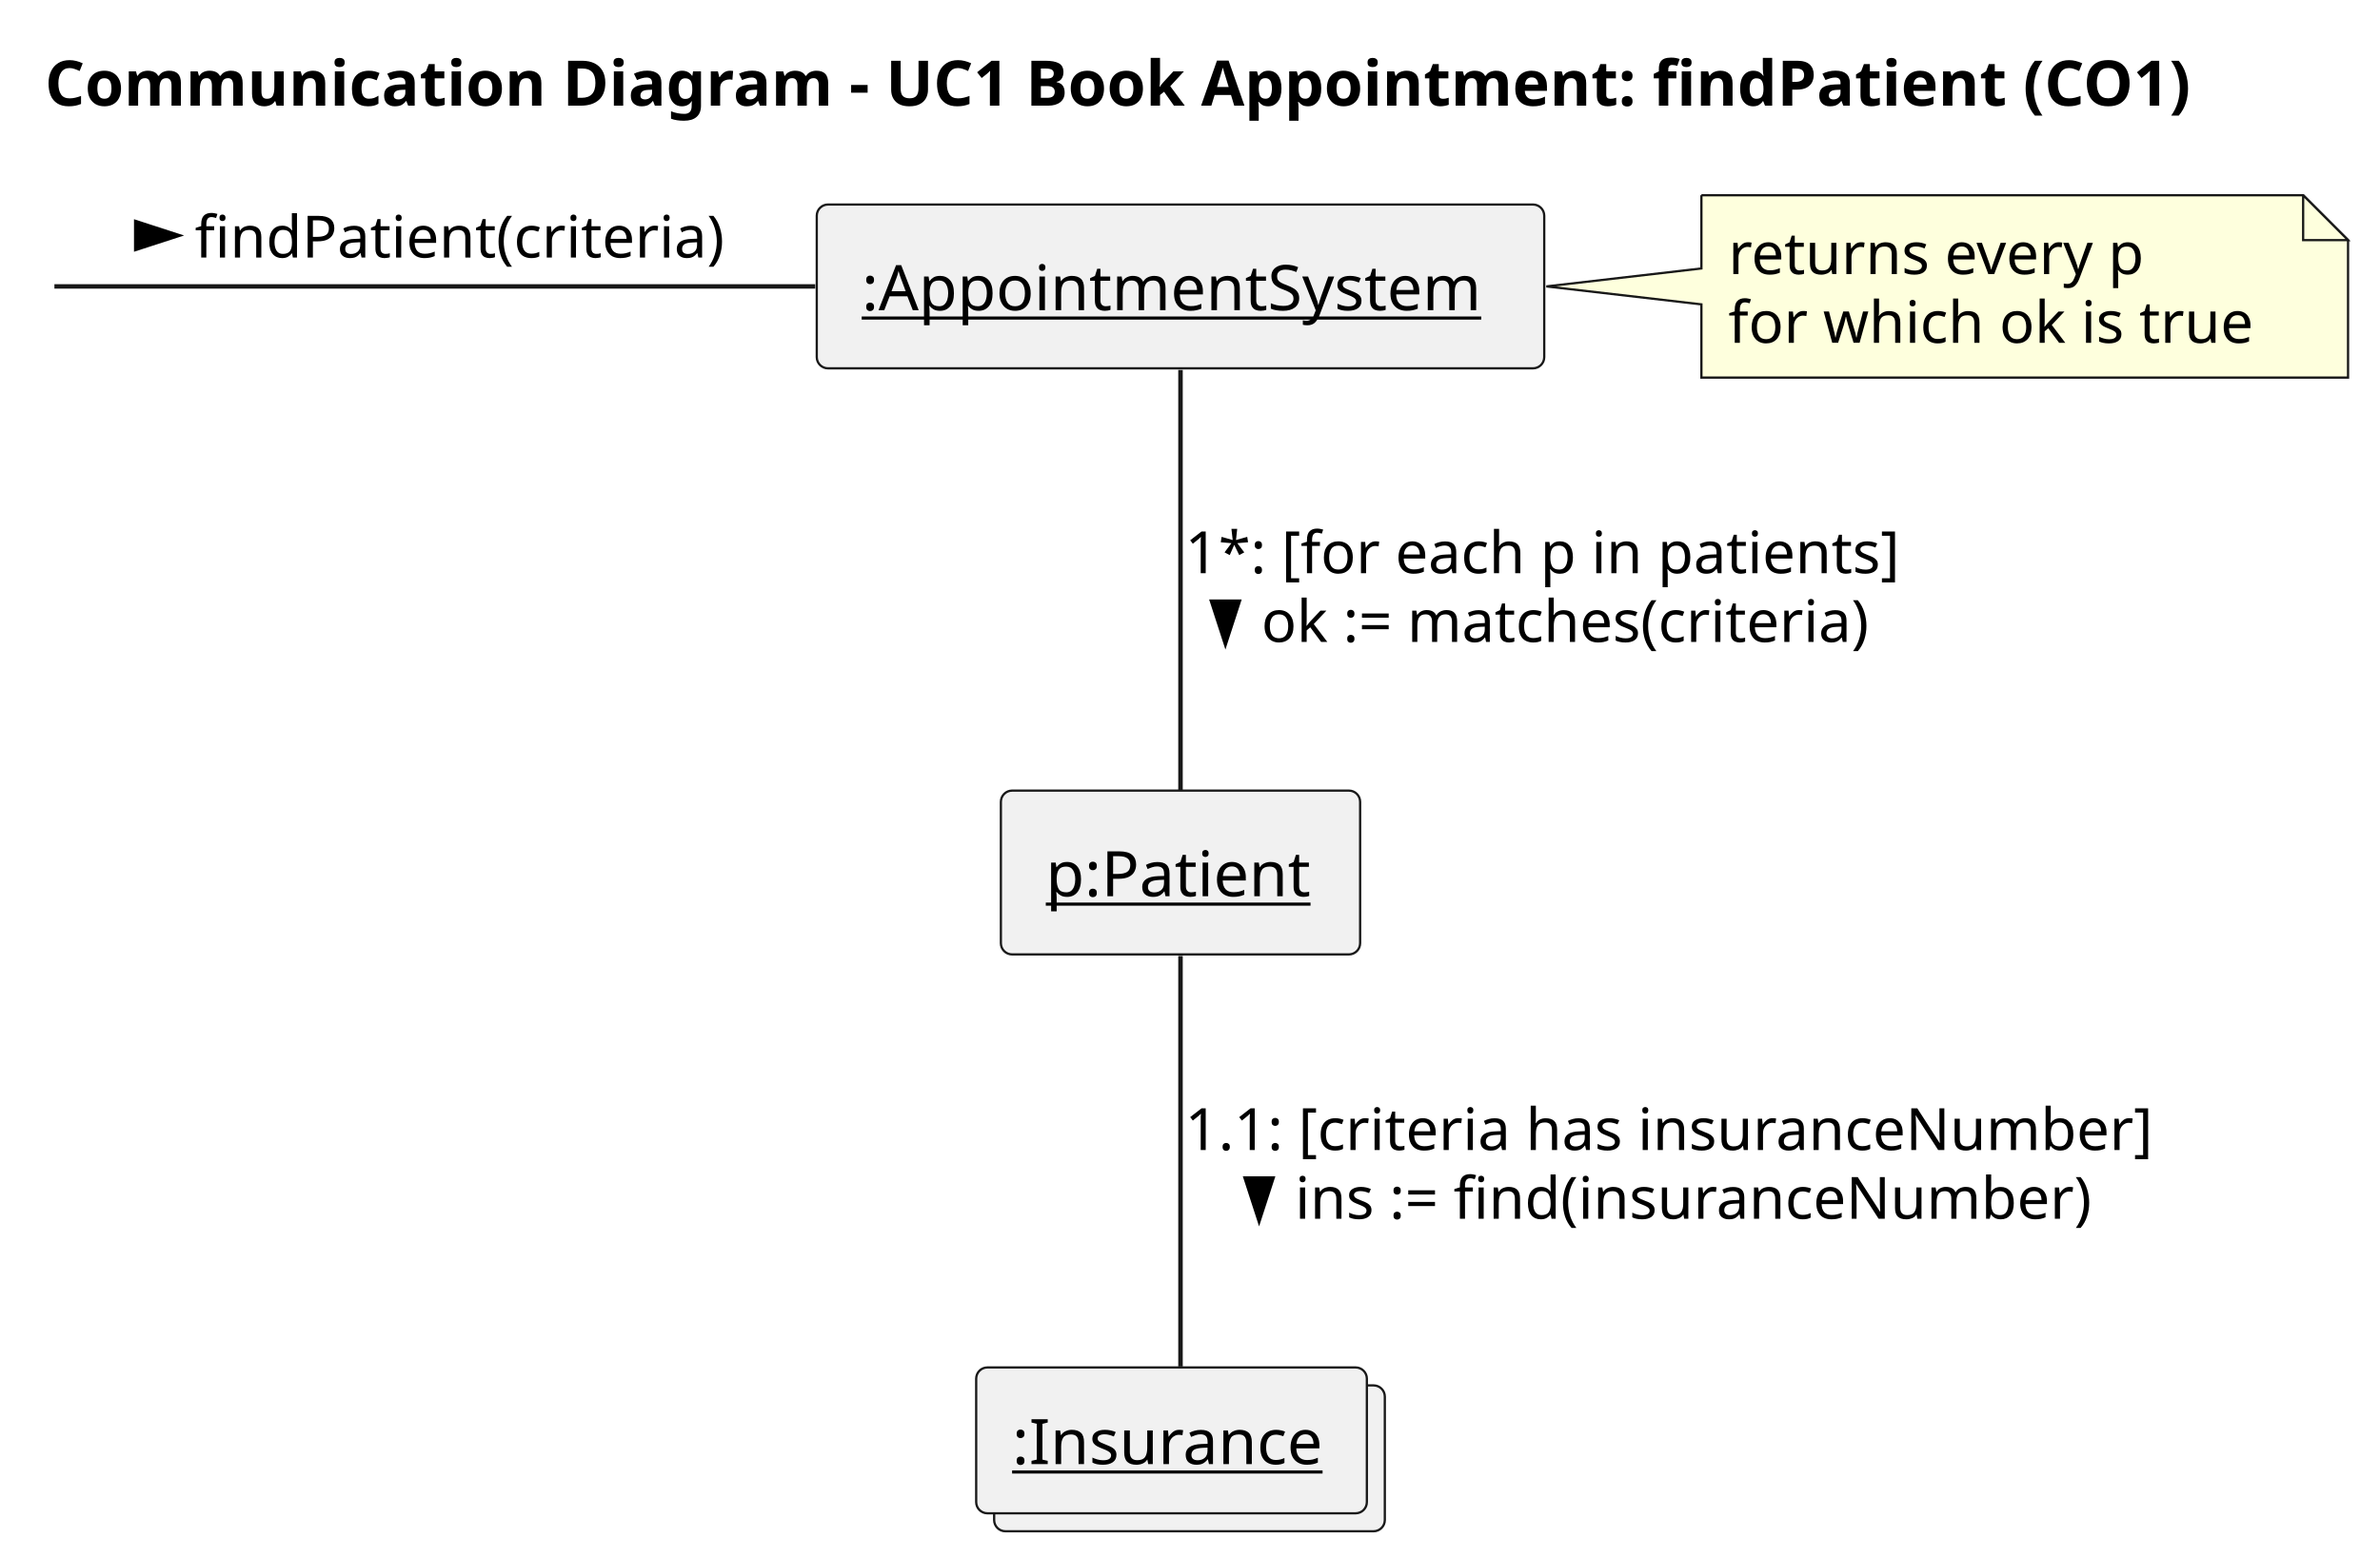
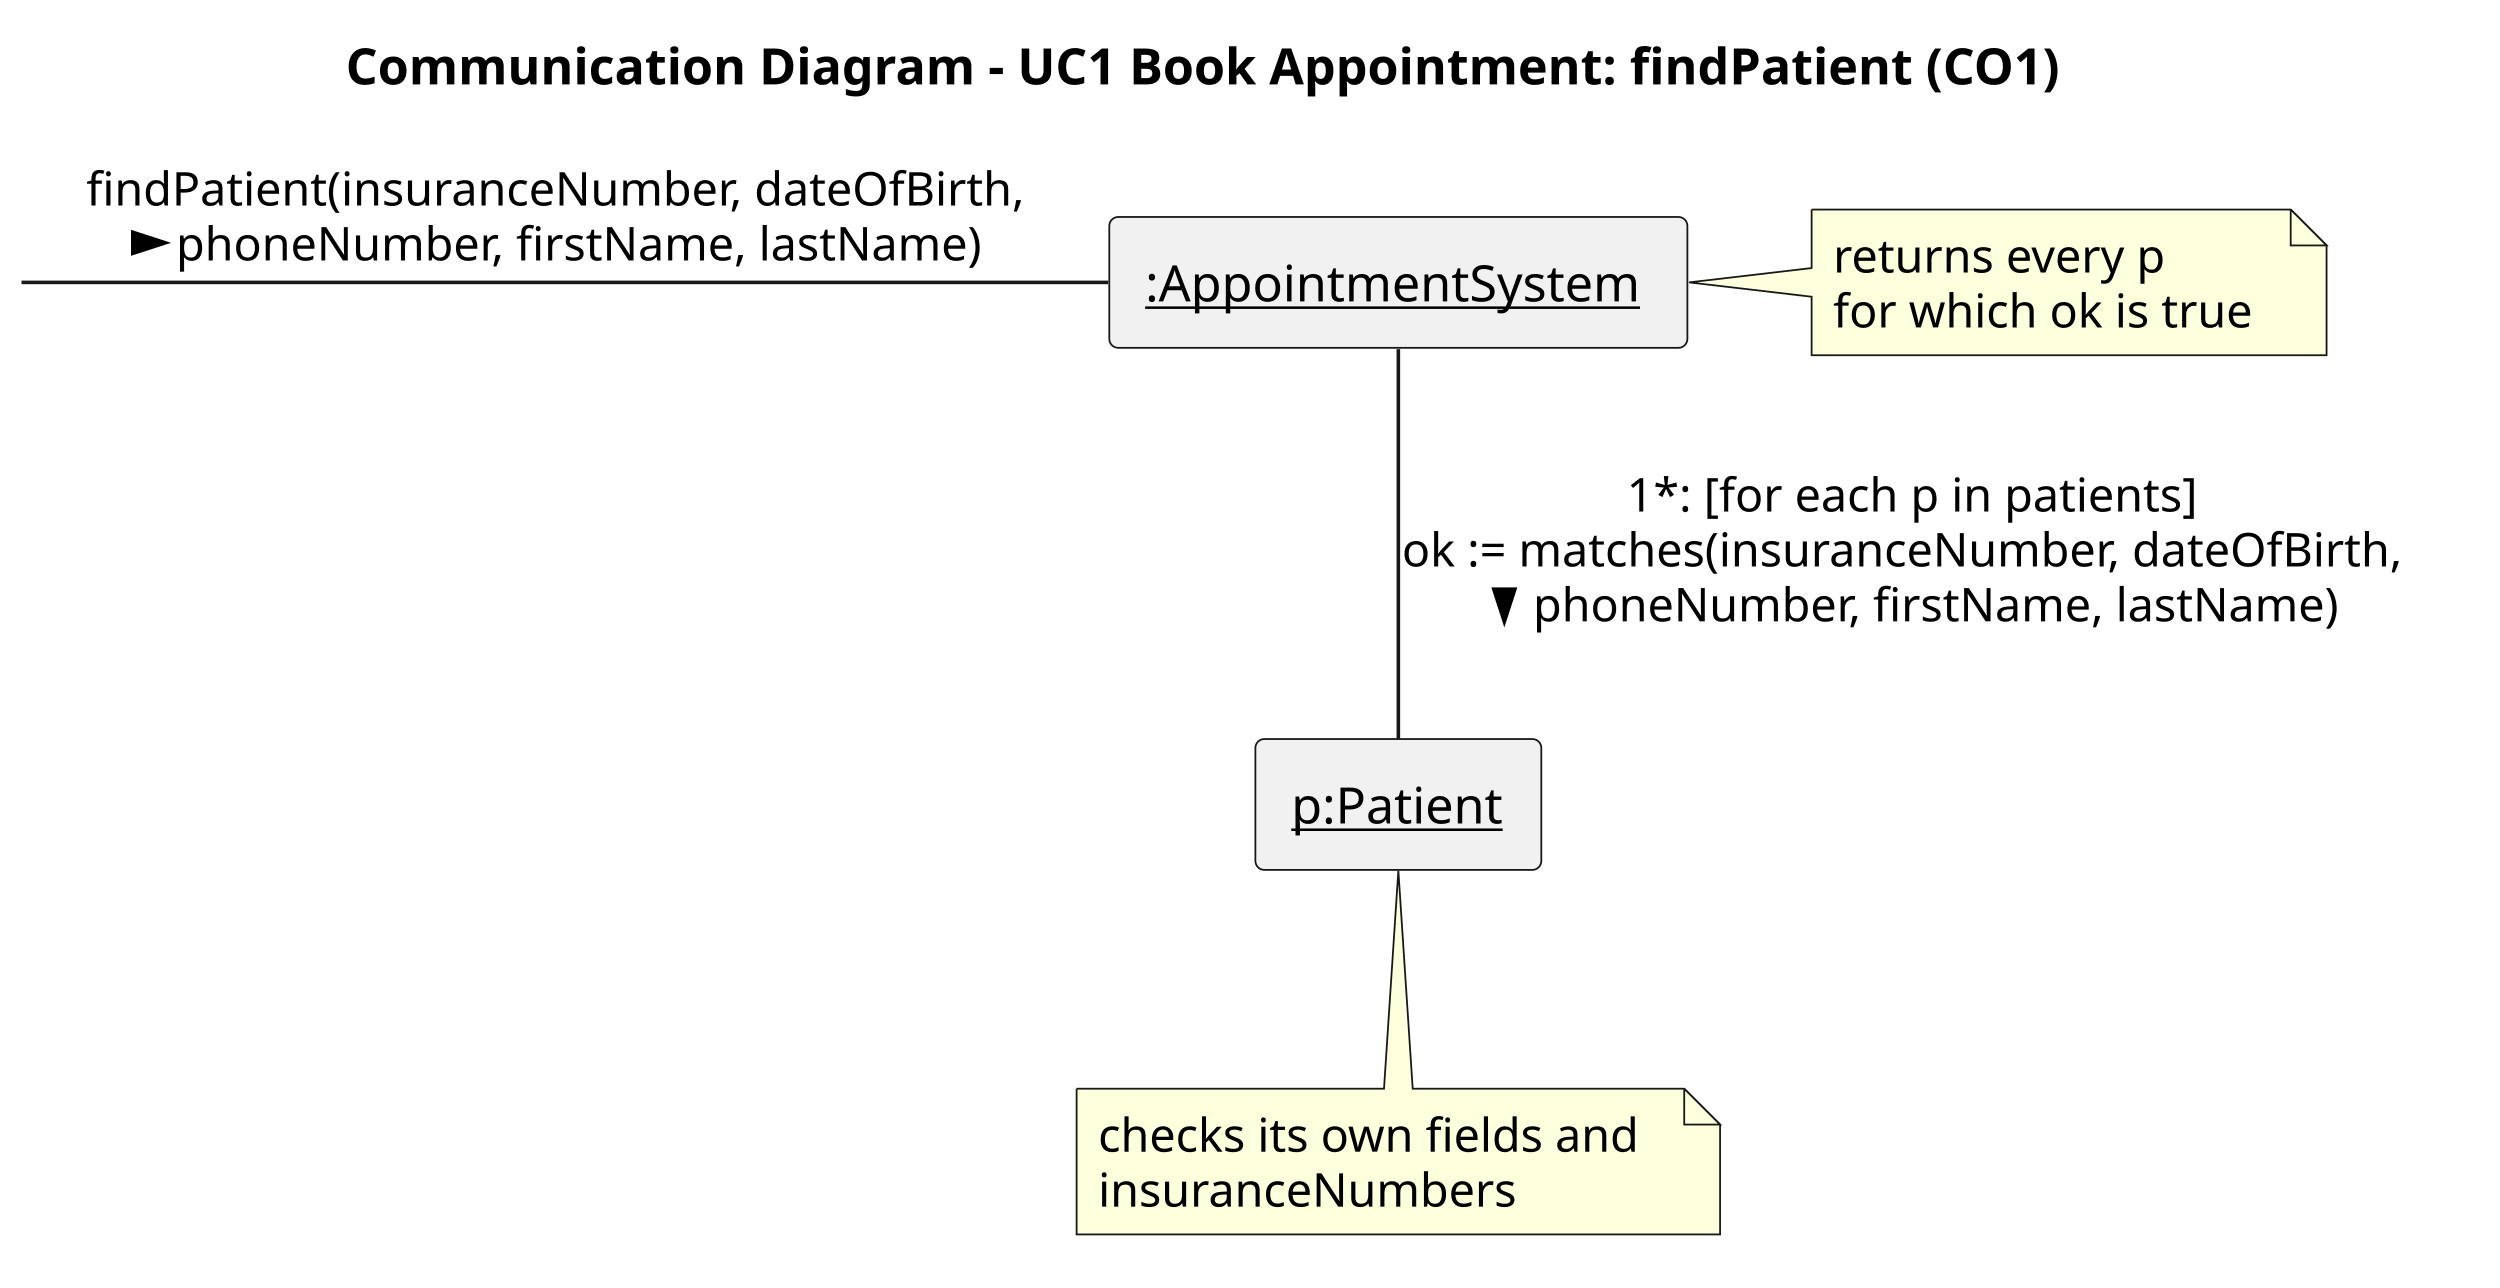
- <svg xmlns="http://www.w3.org/2000/svg" contentStyleType="text/css" height="347px" preserveAspectRatio="none" style="width:530px;height:347px;background:#FFFFFF;" version="1.1" viewBox="0 0 530 347" width="530px" zoomAndPan="magnify">
+ <svg xmlns="http://www.w3.org/2000/svg" version="1.1" data-diagram-type="DESCRIPTION" style="width:697px;height:359px;background:#FFFFFF;" width="697px" height="359px" viewBox="0 0 697 359" zoomAndPan="magnify" preserveAspectRatio="none" contentStyleType="text/css">
  <defs />
-   <g>
-     <text fill="#000000" font-family="sans-serif" font-size="14" font-weight="bold" lengthAdjust="spacing" textLength="502" x="10" y="23.535">Communication Diagram - UC1 Book Appointment: findPatient (CO1)</text>
-     <g id="elem_ctrl">
-       <rect fill="#F1F1F1" height="36.488" rx="2.5" ry="2.5" style="stroke:#181818;stroke-width:0.5;" width="162" x="181.885" y="45.558" />
-       <text fill="#000000" font-family="sans-serif" font-size="14" lengthAdjust="spacing" text-decoration="underline" textLength="142" x="191.885" y="69.093">:AppointmentSystem</text>
+   <g font-family="sans-serif" lengthAdjust="spacing">
+     <g class="title" data-source-line="1">
+       <text x="96.392" y="23.535" fill="#000" font-size="14" textLength="498.046" font-weight="700">Communication Diagram - UC1 Book Appointment: findPatient (CO1)</text>
    </g>
-     <g id="elem_p">
-       <rect fill="#F1F1F1" height="36.488" rx="2.5" ry="2.5" style="stroke:#181818;stroke-width:0.5;" width="80" x="222.885" y="176.108" />
-       <text fill="#000000" font-family="sans-serif" font-size="14" lengthAdjust="spacing" text-decoration="underline" textLength="60" x="232.885" y="199.643">p:Patient</text>
+     <g class="entity" data-qualified-name="ctrl" id="ent0002" data-source-line="5">
+       <rect x="309.27" y="60.49" width="161.176" height="36.488" fill="#F1F1F1" style="stroke:#181818;stroke-width:0.5;" rx="2.5" ry="2.5" />
+       <text x="319.27" y="84.026" fill="#000" font-size="14" textLength="141.176" text-decoration="underline">:AppointmentSystem</text>
    </g>
-     <g id="elem_insurances">
-       <rect fill="#F1F1F1" height="32.488" rx="2.5" ry="2.5" style="stroke:#181818;stroke-width:0.5;" width="87" x="221.385" y="308.598" />
-       <rect fill="#F1F1F1" height="32.488" rx="2.5" ry="2.5" style="stroke:#181818;stroke-width:0.5;" width="87" x="217.385" y="304.598" />
-       <text fill="#000000" font-family="sans-serif" font-size="14" lengthAdjust="spacing" text-decoration="underline" textLength="71" x="225.385" y="326.133">:Insurance</text>
+     <g class="entity" data-qualified-name="p" id="ent0003" data-source-line="6">
+       <rect x="350" y="206.04" width="79.719" height="36.488" fill="#F1F1F1" style="stroke:#181818;stroke-width:0.5;" rx="2.5" ry="2.5" />
+       <text x="360" y="229.576" fill="#000" font-size="14" textLength="59.719" text-decoration="underline">p:Patient</text>
    </g>
-     <g id="elem_GMN9">
-       <path d="M378.885,43.488 L378.885,59.798 L344.355,63.798 L378.885,67.798 L378.885,84.109 A0,0 0 0 0 378.885,84.109 L522.885,84.109 A0,0 0 0 0 522.885,84.109 L522.885,53.488 L512.885,43.488 L378.885,43.488 A0,0 0 0 0 378.885,43.488 " fill="#FEFFDD" style="stroke:#181818;stroke-width:0.5;" />
-       <path d="M512.885,43.488 L512.885,53.488 L522.885,53.488 L512.885,43.488 " fill="#FEFFDD" style="stroke:#181818;stroke-width:0.5;" />
-       <text fill="#000000" font-family="sans-serif" font-size="13" lengthAdjust="spacing" textLength="94" x="384.885" y="61.057">returns every p</text>
-       <text fill="#000000" font-family="sans-serif" font-size="13" lengthAdjust="spacing" textLength="123" x="384.885" y="76.367">for which ok is true</text>
+     <g class="entity" data-qualified-name="GMN6" id="ent0007" data-source-line="12">
+       <path d="M505.08,58.42 L505.08,74.73 L470.9,78.73 L505.08,82.73 L505.08,99.042 A0,0 0 0 0 505.08,99.042 L648.647,99.042 A0,0 0 0 0 648.647,99.042 L648.647,68.42 L638.647,58.42 L505.08,58.42 A0,0 0 0 0 505.08,58.42" style="stroke:#181818;stroke-width:0.5;" fill="#FEFFDD" />
+       <path d="M638.647,58.42 L638.647,68.42 L648.647,68.42 L638.647,58.42" style="stroke:#181818;stroke-width:0.5;" fill="#FEFFDD" />
+       <text x="511.08" y="75.989" fill="#000" font-size="13" textLength="95.24">returns every p</text>
+       <text x="511.08" y="91.299" fill="#000" font-size="13" textLength="122.567">for which ok is true</text>
    </g>
-     <g id="link_start_ctrl">
-       <path d="M12.115,63.798 C40.015,63.798 119.465,63.798 181.545,63.798 " fill="none" id="start-ctrl" style="stroke:#181818;stroke-width:1.0;" />
-       <polygon fill="#000000" points="39.385,52.454,30.34,49.515,30.34,55.392,39.385,52.454" style="stroke:#000000;stroke-width:1.0;" />
-       <text fill="#000000" font-family="sans-serif" font-size="13" lengthAdjust="spacing" textLength="120" x="43.385" y="57.367">findPatient(criteria)</text>
+     <g class="entity" data-qualified-name="GMN9" id="ent0010" data-source-line="17">
+       <path d="M300.16,303.53 L300.16,344.152 A0,0 0 0 0 300.16,344.152 L479.559,344.152 A0,0 0 0 0 479.559,344.152 L479.559,313.53 L469.559,303.53 L393.86,303.53 L389.86,242.73 L385.86,303.53 L300.16,303.53 A0,0 0 0 0 300.16,303.53" style="stroke:#181818;stroke-width:0.5;" fill="#FEFFDD" />
+       <path d="M469.559,303.53 L469.559,313.53 L479.559,313.53 L469.559,303.53" style="stroke:#181818;stroke-width:0.5;" fill="#FEFFDD" />
+       <text x="306.16" y="321.099" fill="#000" font-size="13" textLength="158.399">checks its own fields and</text>
+       <text x="306.16" y="336.409" fill="#000" font-size="13" textLength="118.168">insuranceNumbers</text>
    </g>
-     <g id="link_ctrl_p">
-       <path d="M262.885,82.408 C262.885,107.028 262.885,151.458 262.885,175.958 " fill="none" id="ctrl-p" style="stroke:#181818;stroke-width:1.0;" />
-       <text fill="#000000" font-family="sans-serif" font-size="13" lengthAdjust="spacing" textLength="164" x="263.885" y="127.677">1*: [for each p in patients]</text>
-       <polygon fill="#000000" points="272.885,143.074,275.824,134.029,269.946,134.029,272.885,143.074" style="stroke:#000000;stroke-width:1.0;" />
-       <text fill="#000000" font-family="sans-serif" font-size="13" lengthAdjust="spacing" textLength="143" x="280.885" y="142.987">ok := matches(criteria)</text>
+     <g class="link" data-entity-1="ent0001" data-entity-2="ent0002" id="lnk4" data-source-line="8" data-link-type="association">
+       <path d="M6,78.73 C47.79,78.73 209.25,78.73 308.98,78.73" style="stroke:#181818;stroke-width:1;" fill="none" id="start-ctrl" />
+       <text x="24.07" y="57.299" fill="#000" font-size="13" textLength="267.884">findPatient(insuranceNumber, dateOfBirth,</text>
+       <polygon points="46.073,67.696,37.028,64.757,37.028,70.635,46.073,67.696" fill="#000" style="stroke:#000;stroke-width:1;stroke-linejoin:miter;stroke-miterlimit:10;" />
+       <text x="49.073" y="72.609" fill="#000" font-size="13" textLength="230.877">phoneNumber, firstName, lastName)</text>
    </g>
-     <g id="link_p_insurances">
-       <path d="M262.885,212.948 C262.885,237.108 262.885,280.318 262.885,304.408 " fill="none" id="p-insurances" style="stroke:#181818;stroke-width:1.0;" />
-       <text fill="#000000" font-family="sans-serif" font-size="13" lengthAdjust="spacing" textLength="221" x="263.885" y="256.167">1.1: [criteria has insuranceNumber]</text>
-       <polygon fill="#000000" points="280.385,271.564,283.324,262.519,277.446,262.519,280.385,271.564" style="stroke:#000000;stroke-width:1.0;" />
-       <text fill="#000000" font-family="sans-serif" font-size="13" lengthAdjust="spacing" textLength="185" x="288.385" y="271.477">ins := find(insuranceNumber)</text>
+     <g class="link" data-entity-1="ent0002" data-entity-2="ent0003" id="lnk5" data-source-line="9" data-link-type="association">
+       <path d="M389.86,97.33 C389.86,125.03 389.86,178.47 389.86,205.99" style="stroke:#181818;stroke-width:1;" fill="none" id="ctrl-p" />
+       <text x="453.524" y="142.609" fill="#000" font-size="13" textLength="165.642">1*: [for each p in patients]</text>
+       <text x="390.86" y="157.919" fill="#000" font-size="13" textLength="290.97">ok := matches(insuranceNumber, dateOfBirth,</text>
+       <polygon points="419.407,173.317,422.346,164.272,416.468,164.272,419.407,173.317" fill="#000" style="stroke:#000;stroke-width:1;stroke-linejoin:miter;stroke-miterlimit:10;" />
+       <text x="427.407" y="173.23" fill="#000" font-size="13" textLength="230.877">phoneNumber, firstName, lastName)</text>
    </g>
  </g>
</svg>
